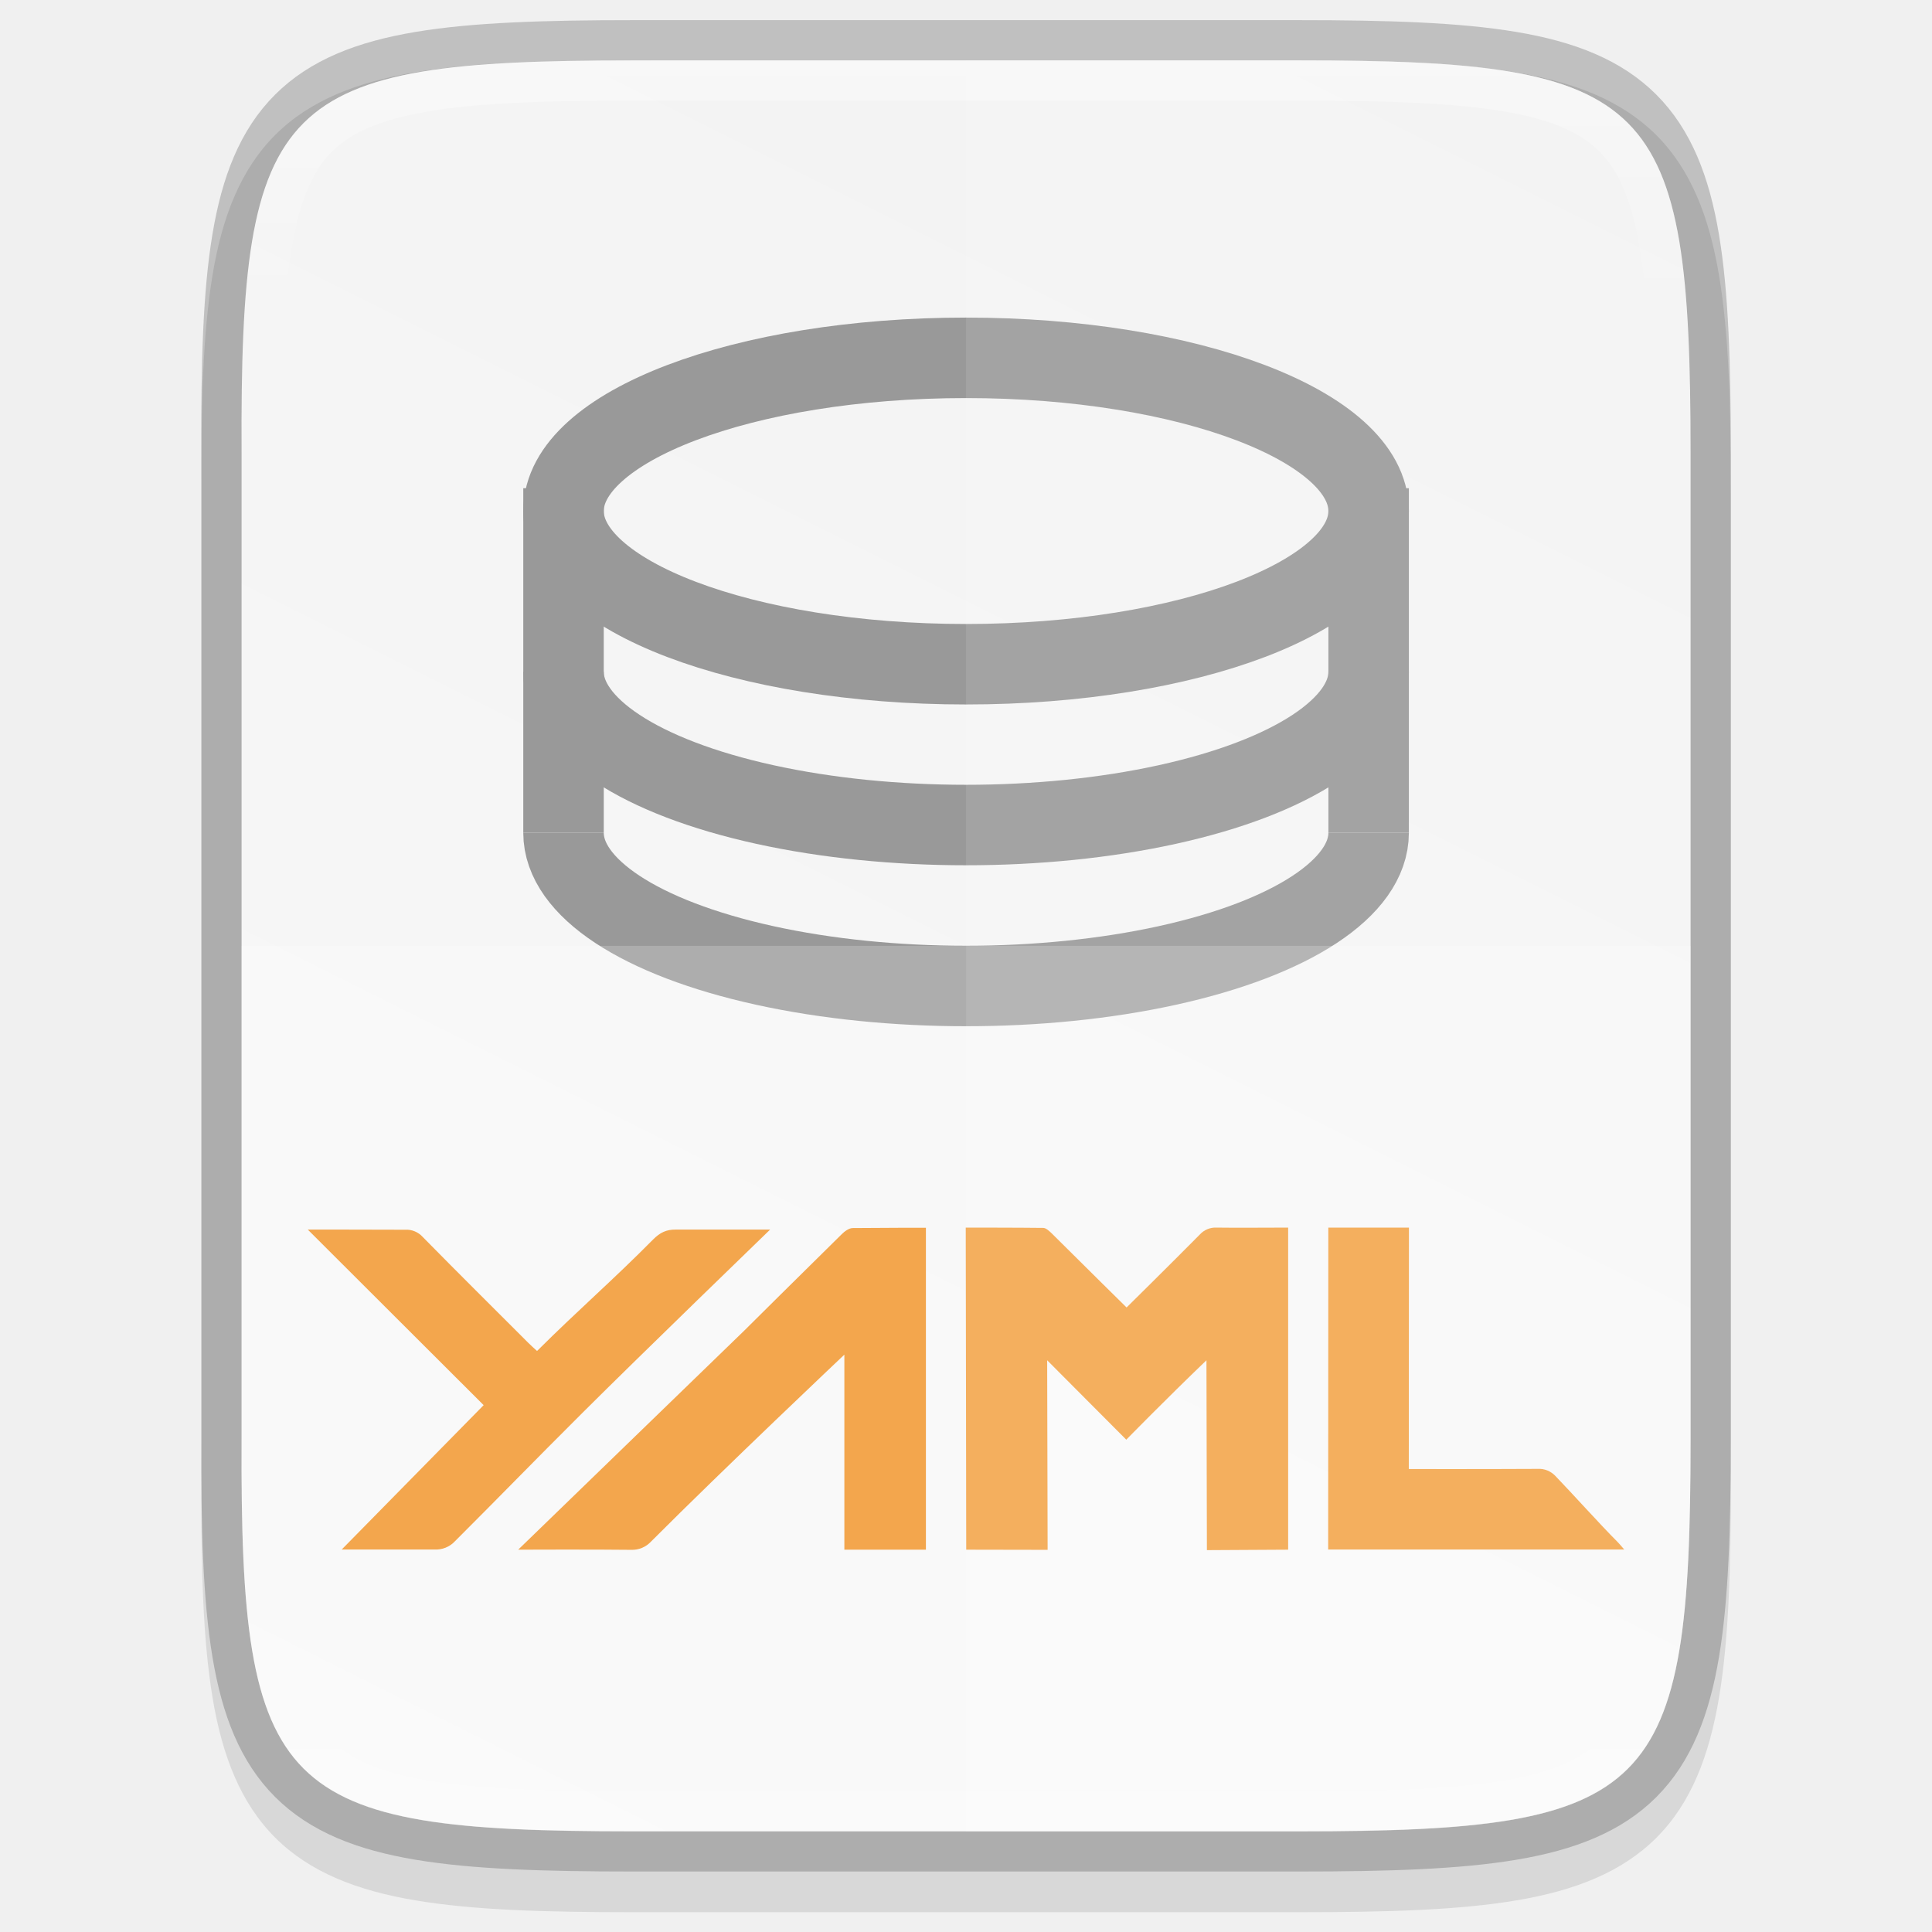
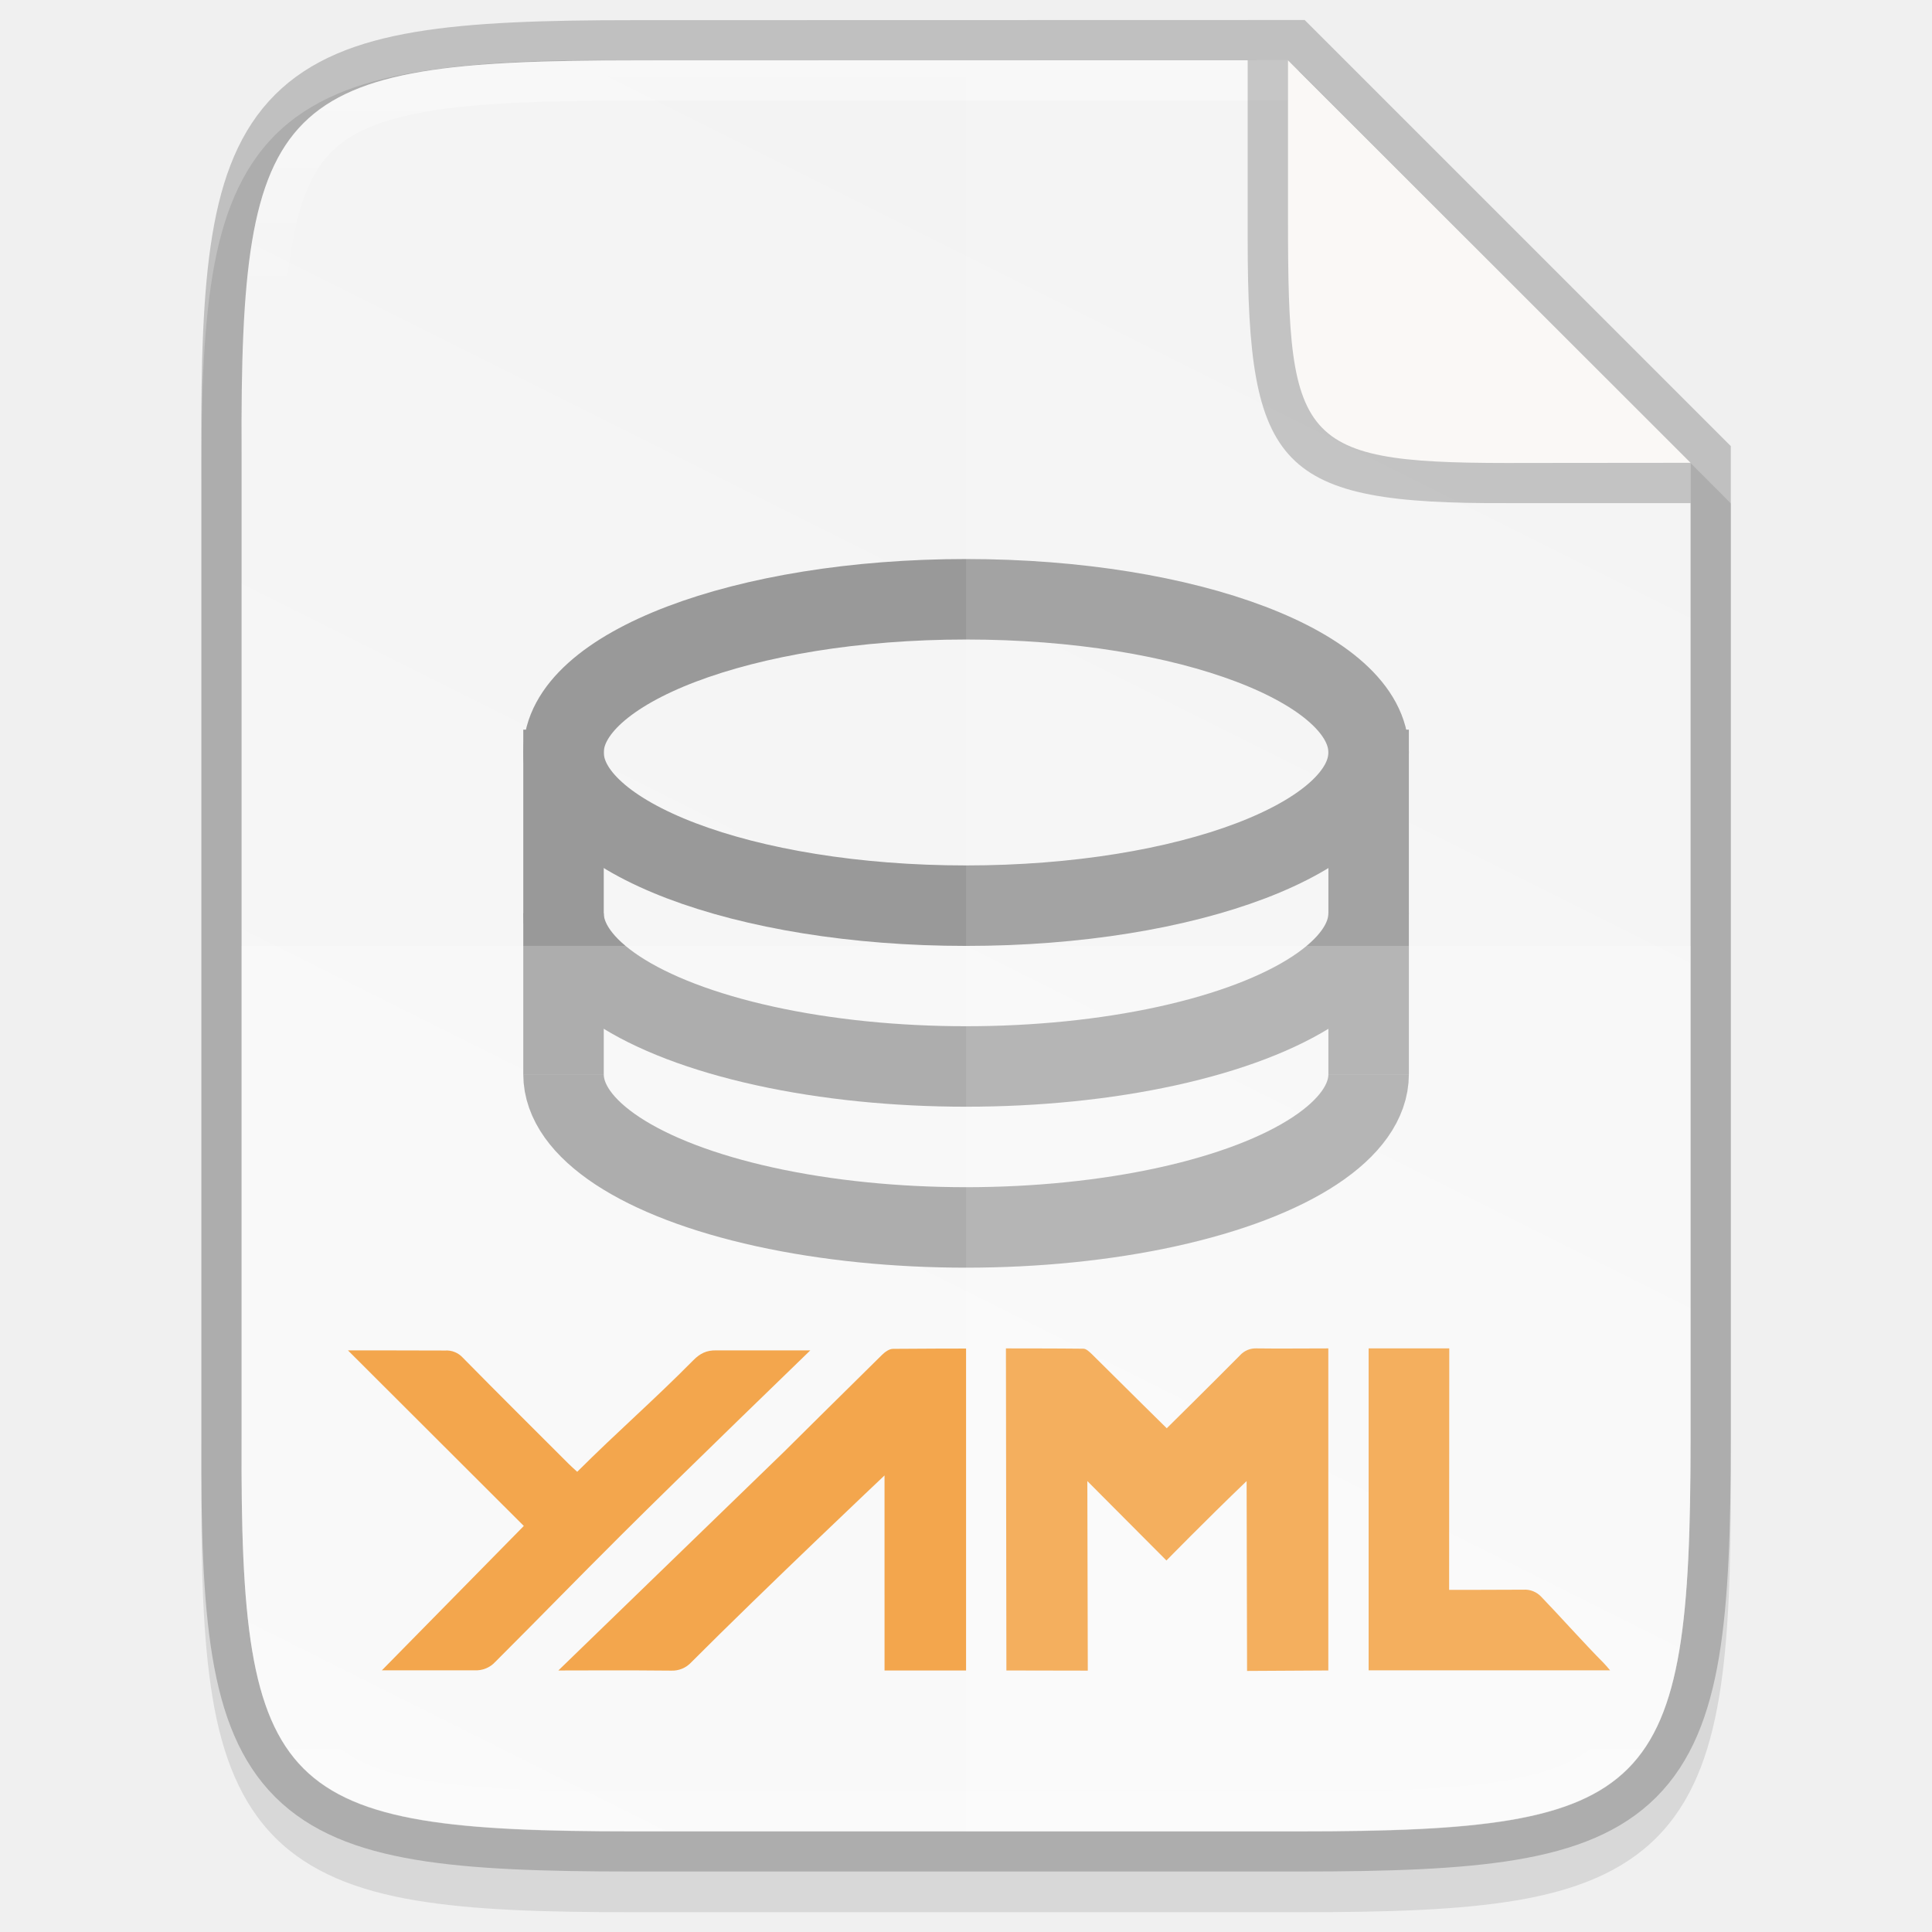
- <svg xmlns="http://www.w3.org/2000/svg" height="48" viewBox="0 0 12.699 12.699" width="48">
-   <linearGradient id="a" gradientUnits="userSpaceOnUse" x1="344" x2="344" y1="62" y2="106">
-     <stop offset="0" stop-color="#fff" />
-     <stop offset=".125" stop-color="#fff" stop-opacity=".098" />
-     <stop offset=".925" stop-color="#fff" stop-opacity=".098" />
-     <stop offset="1" stop-color="#fff" stop-opacity=".498" />
+ <svg xmlns="http://www.w3.org/2000/svg" id="svg51" height="48" viewBox="0 0 12.699 12.699" width="48">
+   <linearGradient id="linearGradient1004" gradientUnits="userSpaceOnUse" x1="6.35" x2="6.35" y1=".397" y2="12.038">
+     <stop id="stop923" offset="0" stop-color="#fff" />
+     <stop id="stop933" offset=".125" stop-color="#fff" stop-opacity=".098" />
+     <stop id="stop931" offset=".925" stop-color="#fff" stop-opacity=".098" />
+     <stop id="stop925" offset="1" stop-color="#fff" stop-opacity=".498" />
  </linearGradient>
-   <clipPath id="b">
-     <path d="m335.731 62c-8.824 0-9.774.906-9.73 9.748v12.252 12.252c-.043 8.842.906 9.748 9.73 9.748h16.539c8.824 0 9.73-.906 9.73-9.748v-12.252-12.252c0-8.842-.906-9.748-9.73-9.748z" />
-   </clipPath>
-   <linearGradient id="c" gradientTransform="matrix(0 -.02997086 .02997 0 -3.039509 13.62537)" gradientUnits="userSpaceOnUse" x1="459.034" x2="35.31" y1="419.233" y2="207.365">
-     <stop offset="0" stop-color="#f2f2f2" />
-     <stop offset="1" stop-color="#f9f9f9" />
+   <linearGradient id="linearGradient1024" gradientTransform="matrix(0 -.02997086 .02997 0 -3.039509 13.62537)" gradientUnits="userSpaceOnUse" x1="459.034" x2="35.31" y1="419.233" y2="207.365">
+     <stop id="stop4340" offset="0" stop-color="#f2f2f2" />
+     <stop id="stop4342" offset="1" stop-color="#f9f9f9" />
  </linearGradient>
-   <path d="m4.162.397c-.588 0-1.051.014-1.432.078-.381.064-.693.184-.921.412-.228.228-.349.54-.412.921-.063.381-.076.845-.073 1.435v3.24 3.242c-.003.589.01 1.053.073 1.433.063.381.184.693.412.921.228.228.54.348.921.412.381.064.844.078 1.432.078h4.376c.588 0 1.051-.014 1.431-.078.38-.064.691-.184.919-.412.228-.228.347-.539.411-.92.064-.381.078-.844.078-1.433v-3.242-3.242c0-.589-.014-1.053-.078-1.433-.064-.381-.184-.692-.411-.92-.228-.228-.538-.348-.919-.412-.38-.064-.843-.078-1.431-.078z" opacity=".1" />
-   <path d="m4.162.397c-2.335 0-2.586.24-2.574 2.579v3.241 3.241c-.011 2.339.24 2.579 2.574 2.579h4.376c2.335 0 2.574-.24 2.574-2.579v-3.241-3.241c0-2.339-.24-2.579-2.574-2.579z" fill="none" opacity=".2" stroke="#000" stroke-width=".529" />
-   <path d="m4.162.397c-2.335 0-2.586.24-2.574 2.579v3.241 3.241c-.011 2.339.24 2.579 2.574 2.579h4.376c2.335 0 2.574-.24 2.574-2.579v-3.241-3.241c0-2.339-.24-2.579-2.574-2.579z" fill="url(#c)" />
+   <path id="path1020" d="m4.162.397c-.588-.009-1.051.014-1.432.078-.381.064-.693.184-.921.412-.228.228-.349.54-.412.921-.063.381-.076.845-.073 1.435v3.24 3.242c-.003.589.01 1.053.073 1.433.063.381.184.693.412.921.228.228.54.348.921.412.381.064.844.078 1.432.078h4.376c.588 0 1.051-.014 1.431-.078.38-.064.691-.184.919-.412.228-.228.347-.539.411-.92.064-.381.078-.844.078-1.433v-3.242-3.175l-2.839-2.844z" opacity=".1" />
+   <path id="path958" d="m4.162.397c-2.335 0-2.586.24-2.574 2.579v3.241 3.241c-.011 2.339.24 2.579 2.574 2.579h4.376c2.335 0 2.574-.24 2.574-2.579v-3.241l-0-3.175-2.646-2.646z" fill="none" opacity=".2" stroke="#000" stroke-width=".529" />
+   <path id="path964" d="m4.162.397c-2.335 0-2.586.24-2.574 2.579v3.241 3.241c-.011 2.339.24 2.579 2.574 2.579h4.376c2.335 0 2.574-.24 2.574-2.579v-3.241l-0-3.175-2.646-2.646z" fill="url(#linearGradient1024)" />
  <g fill="none" stroke="#999" stroke-width=".529">
-     <path d="m3.704 3.209v2.265" />
-     <path d="m8.996 3.209v2.265" />
-     <g stroke-dashoffset="1" stroke-linejoin="round">
-       <ellipse cx="6.35" cy="3.359" rx="2.646" ry="1.007" />
-       <path d="m8.996 4.416a2.646 1.007 0 0 1 -1.323.872 2.646 1.007 0 0 1 -2.646 0 2.646 1.007 0 0 1 -1.323-.872" />
-       <path d="m8.996 5.474a2.646 1.007 0 0 1 -1.323.872 2.646 1.007 0 0 1 -2.646 0 2.646 1.007 0 0 1 -1.323-.872" />
-     </g>
+     <path id="path994-3" d="m3.704 4.796v2.265" />
+     <path id="path998-6" d="m8.996 4.796v2.265" />
+     <ellipse id="ellipse1000" cx="6.35" cy="4.946" rx="2.646" ry="1.007" stroke-dashoffset="1" stroke-linejoin="round" />
+     <path id="ellipse1086" d="m8.996 6.003a2.646 1.007 0 0 1 -1.323.872 2.646 1.007 0 0 1 -2.646 0 2.646 1.007 0 0 1 -1.323-.872" stroke-dashoffset="1" stroke-linejoin="round" />
+     <path id="path1088" d="m8.996 7.061a2.646 1.007 0 0 1 -1.323.872 2.646 1.007 0 0 1 -2.646 0 2.646 1.007 0 0 1 -1.323-.872" stroke-dashoffset="1" stroke-linejoin="round" />
  </g>
-   <g fill="#f09020">
-     <path d="m8.467 10.186-.534.003-.003-1.248c-.274.263-.527.522-.527.522l-.52-.522.003 1.246-.535-.001-.003-2.117s.353 0 .509.002c.019 0 .04.021.056.036.234.233.492.487.492.487s.292-.288.481-.479c.028-.031.068-.048.11-.046.12.002.346-0.0.471-0z" />
-     <path d="m4.89 8.748s.428-.425.643-.636c.019-.019.048-.04.072-.04.184-.002.481-.002.481-.002v2.116h-.536v-1.282s-.787.744-1.27 1.228c-.034.037-.082.057-.132.055-.225-.003-.742-.001-.742-.001z" />
-     <path d="m3.179 9.236-1.156-1.154s.478 0 .639.001c.044-.003.087.015.116.047.253.257.439.441.694.696.018.018.037.035.058.054.271-.27.498-.465.764-.734.044-.044.086-.065.149-.064.123-0.0.619-0.0.619-0s-.856.828-1.236 1.207c-.342.341-.493.499-.835.841-.035.038-.085.058-.137.055-.173 0-.608 0-.608 0z" />
-     <path d="m8.731 8.069.53-0-.001 1.587s.494.001.847-.001c.044-.003.087.015.117.047.111.115.294.319.407.432.014.014.027.03.045.051l-1.946 0z" />
-   </g>
-   <path d="m1.588 6.217v3.242c-.011 2.339.24 2.579 2.574 2.579h4.376c2.335 0 2.574-.24 2.574-2.579v-3.242z" fill="#fff" opacity=".2" />
-   <path d="m6.35.397v11.641h2.188c2.335 0 2.574-.24 2.574-2.579v-3.242-3.242c0-2.339-.24-2.579-2.574-2.579z" fill="#fff" opacity=".1" />
-   <path clip-path="url(#b)" d="m335.731 62c-8.824 0-9.774.906-9.73 9.748v12.252 12.252c-.043 8.842.906 9.748 9.73 9.748h16.539c8.824 0 9.73-.906 9.73-9.748v-12.252-12.252c0-8.842-.906-9.748-9.73-9.748z" fill="none" opacity=".4" stroke="url(#a)" stroke-width="2" transform="matrix(.2645703 0 0 .2645703 -84.66212 -16.0065)" />
+   <path id="path1152" d="m8.731 10.98-.534.003-.003-1.248c-.274.263-.527.522-.527.522l-.52-.522.003 1.246-.535-.001-.003-2.117s.353 0 .509.002c.019 0 .04.021.056.036.234.233.492.487.492.487s.292-.288.481-.479c.028-.031.068-.048.11-.046.12.002.346-0.0.471-0z" fill="#f09020" />
+   <path id="path1154" d="m5.154 9.542s.428-.425.643-.636c.019-.019.048-.04.072-.04.184-.002.481-.002.481-.002v2.116h-.536v-1.282s-.787.744-1.27 1.228c-.034.037-.082.057-.132.055-.225-.003-.742-.001-.742-.001z" fill="#f09020" />
+   <path id="path1156" d="m3.443 10.03-1.156-1.154s.478 0 .639.001c.044-.003.087.015.116.047.253.257.439.441.694.696.018.018.037.035.058.054.271-.27.498-.465.764-.734.044-.044.086-.065.149-.064.123-0.0.619-0.0.619-0s-.856.828-1.236 1.207c-.342.341-.493.499-.835.841-.035.038-.085.058-.137.055-.173 0-.608 0-.608 0z" fill="#f09020" />
+   <path id="path1158" d="m8.996 8.863.53-0-.001 1.587s.135.001.489-.001c.044-.003.087.015.117.047.111.115.294.319.407.432.014.014.027.03.045.051l-1.587 0z" fill="#f09020" />
+   <path id="path1006" d="m1.588 6.217v3.242c-.011 2.339.24 2.579 2.574 2.579h4.376c2.335 0 2.574-.24 2.574-2.579v-3.242z" fill="#fff" opacity=".2" />
+   <path id="path1013" d="m6.35.397v11.641h2.188c2.335 0 2.574-.24 2.574-2.579v-3.242-3.175l-2.646-2.646z" fill="#fff" opacity=".1" />
+   <path id="path990" d="m4.162.397c-2.335 0-2.586.24-2.574 2.579v3.242 3.242c-.011 2.339.24 2.579 2.574 2.579h4.376c2.335 0 2.574-.24 2.574-2.579v-3.242-3.175h-.265v3.175 3.242c0 .58-.016 1.024-.07 1.346-.054.322-.14.509-.264.634-.124.124-.311.21-.632.265-.321.054-.764.07-1.344.07h-4.376c-.579 0-1.023-.016-1.345-.07-.322-.054-.51-.14-.635-.265-.125-.124-.211-.311-.264-.633-.053-.322-.068-.766-.066-1.346v-.001-3.242-3.242-.001c-.003-.58.012-1.024.066-1.346.053-.322.139-.509.264-.633.125-.124.313-.21.636-.265.322-.054.765-.07 1.345-.07h4.304v-.265z" fill="url(#linearGradient1004)" opacity=".4" />
+   <path id="rect4158-0-3-62-2" d="m11.112 3.307v-.265l-2.646-2.646h-.265v1.114.043.023c0 1.506.202 1.738 1.711 1.731z" opacity=".2" />
+   <path id="rect4158-0-3-62" d="m11.112 3.042-2.646-2.645v.981.043.023c0 1.506.069 1.606 1.579 1.599z" fill="#faf8f6" />
</svg>
